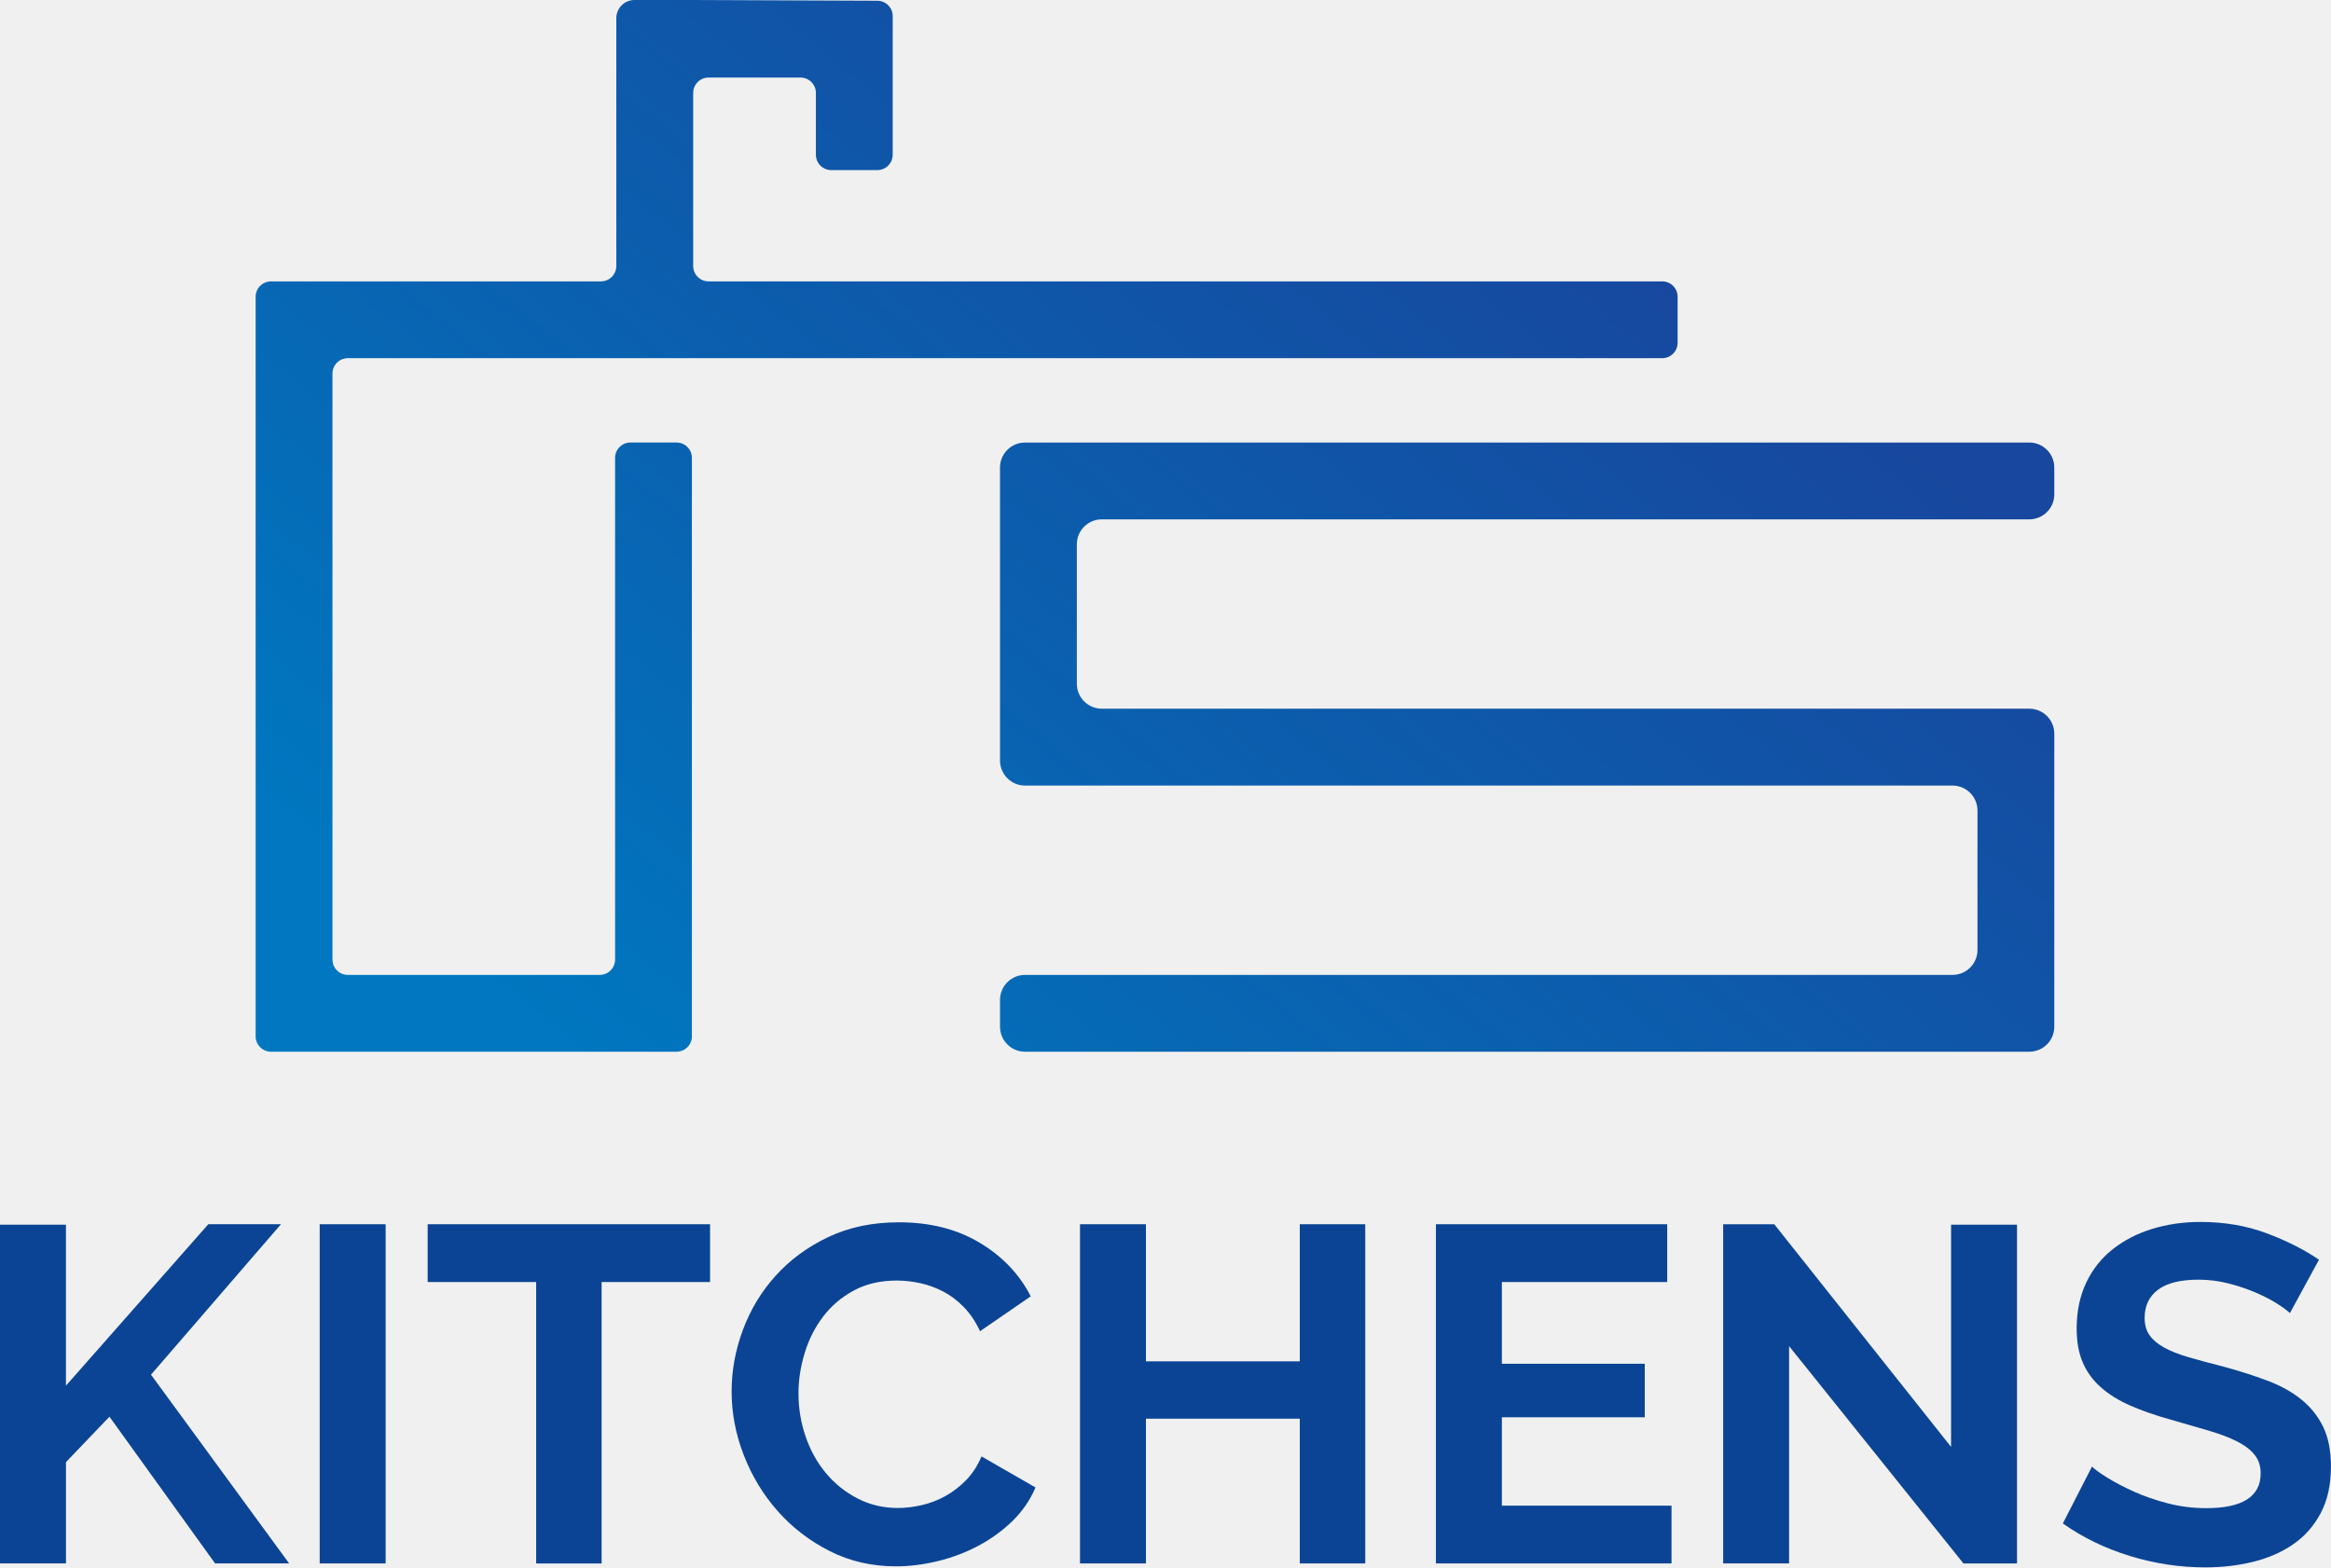
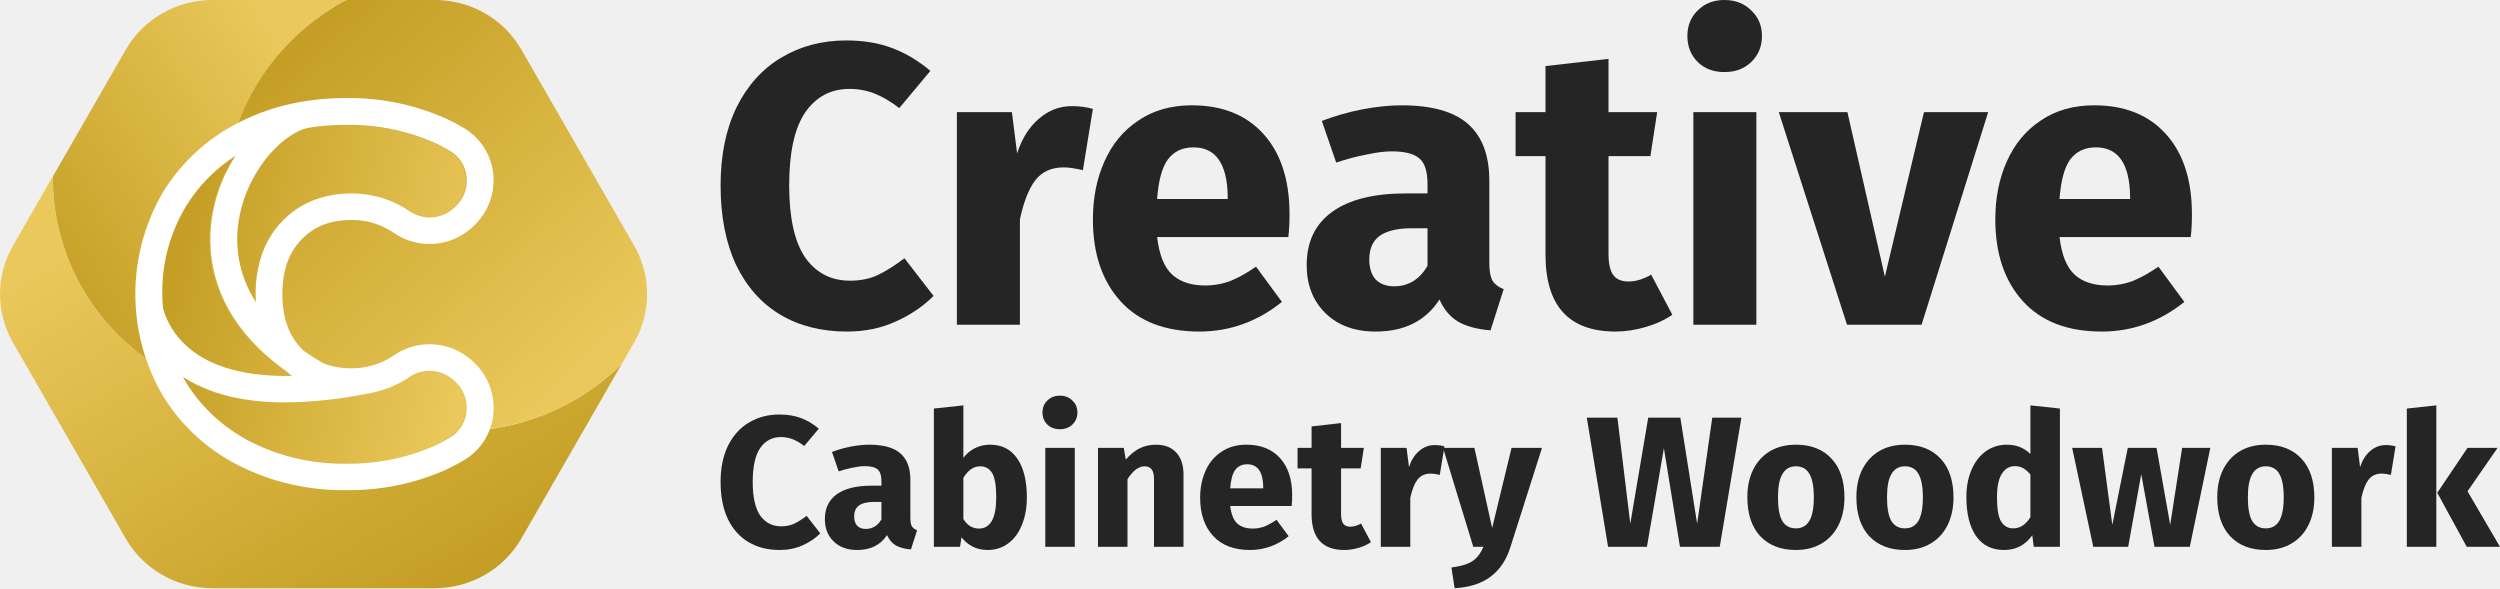
- <svg xmlns="http://www.w3.org/2000/svg" xmlns:xlink="http://www.w3.org/1999/xlink" id="_Слой_2" data-name="Слой 2" viewBox="0 0 531.32 357.3">
+ <svg xmlns="http://www.w3.org/2000/svg" width="170" height="40" viewBox="0 0 170 40" fill="none">
+   <path d="M52.999 28.186C53.55 28.186 54.036 28.267 54.46 28.427C54.891 28.587 55.298 28.828 55.678 29.149L54.688 30.328C54.426 30.125 54.168 29.973 53.914 29.872C53.66 29.77 53.389 29.72 53.101 29.72C52.509 29.72 52.039 29.969 51.692 30.467C51.353 30.966 51.184 31.735 51.184 32.774C51.184 33.796 51.353 34.556 51.692 35.055C52.039 35.545 52.517 35.79 53.127 35.79C53.448 35.79 53.74 35.731 54.002 35.612C54.265 35.486 54.548 35.308 54.853 35.08L55.78 36.271C55.45 36.601 55.048 36.871 54.574 37.082C54.108 37.294 53.592 37.399 53.025 37.399C52.212 37.399 51.505 37.222 50.904 36.867C50.303 36.512 49.834 35.988 49.495 35.296C49.165 34.594 49 33.754 49 32.774C49 31.819 49.169 30.995 49.508 30.302C49.855 29.61 50.329 29.086 50.93 28.731C51.539 28.368 52.229 28.186 52.999 28.186Z" fill="#252525" />
+   <path d="M61.905 35.232C61.905 35.486 61.939 35.672 62.007 35.79C62.083 35.908 62.202 35.997 62.362 36.056L61.944 37.361C61.529 37.327 61.19 37.239 60.928 37.095C60.665 36.943 60.462 36.706 60.318 36.385C59.878 37.061 59.201 37.399 58.287 37.399C57.618 37.399 57.085 37.205 56.687 36.816C56.289 36.428 56.09 35.921 56.09 35.296C56.09 34.561 56.361 33.999 56.903 33.61C57.445 33.221 58.228 33.027 59.252 33.027H59.937V32.736C59.937 32.339 59.853 32.068 59.684 31.925C59.514 31.773 59.218 31.697 58.795 31.697C58.575 31.697 58.308 31.73 57.995 31.798C57.682 31.857 57.36 31.942 57.03 32.051L56.573 30.733C56.996 30.573 57.428 30.45 57.868 30.366C58.316 30.281 58.731 30.239 59.112 30.239C60.077 30.239 60.784 30.438 61.233 30.835C61.681 31.232 61.905 31.828 61.905 32.622V35.232ZM58.871 35.967C59.328 35.967 59.684 35.752 59.937 35.321V34.13H59.442C58.985 34.13 58.642 34.21 58.414 34.37C58.194 34.531 58.084 34.78 58.084 35.118C58.084 35.389 58.151 35.6 58.287 35.752C58.431 35.895 58.625 35.967 58.871 35.967Z" fill="#252525" />
+   <path d="M67.325 30.239C68.129 30.239 68.747 30.556 69.179 31.19C69.611 31.815 69.826 32.694 69.826 33.825C69.826 34.518 69.716 35.135 69.496 35.676C69.285 36.217 68.976 36.639 68.569 36.943C68.171 37.247 67.698 37.399 67.147 37.399C66.783 37.399 66.449 37.323 66.144 37.171C65.848 37.019 65.594 36.808 65.382 36.538L65.281 37.184H63.503V27.781L65.509 27.565V31.139C65.713 30.86 65.971 30.64 66.284 30.48C66.606 30.319 66.953 30.239 67.325 30.239ZM66.563 35.942C67.35 35.942 67.744 35.236 67.744 33.825C67.744 33.023 67.651 32.47 67.465 32.165C67.278 31.861 67.008 31.709 66.652 31.709C66.204 31.709 65.823 31.971 65.509 32.495V35.296C65.636 35.498 65.789 35.659 65.966 35.777C66.153 35.887 66.352 35.942 66.563 35.942Z" fill="#252525" />
+   <path d="M73.085 30.455V37.184H71.079V30.455H73.085ZM72.07 26.906C72.417 26.906 72.7 27.016 72.92 27.236C73.149 27.447 73.263 27.717 73.263 28.047C73.263 28.376 73.149 28.651 72.92 28.87C72.7 29.082 72.417 29.187 72.07 29.187C71.723 29.187 71.439 29.082 71.219 28.87C70.999 28.651 70.889 28.376 70.889 28.047C70.889 27.717 70.999 27.447 71.219 27.236C71.439 27.016 71.723 26.906 72.07 26.906Z" fill="#252525" />
+   <path d="M78.611 30.239C79.195 30.239 79.653 30.417 79.983 30.771C80.313 31.126 80.478 31.625 80.478 32.267V37.184H78.472V32.609C78.472 32.271 78.417 32.039 78.307 31.912C78.205 31.777 78.048 31.709 77.837 31.709C77.43 31.709 77.041 32.001 76.669 32.584V37.184H74.663V30.455H76.415L76.555 31.253C76.842 30.915 77.151 30.662 77.481 30.493C77.82 30.324 78.197 30.239 78.611 30.239Z" fill="#252525" />
+   <path d="M87.869 33.686C87.869 33.965 87.856 34.206 87.831 34.408H83.654C83.722 34.974 83.882 35.372 84.136 35.6C84.39 35.828 84.742 35.942 85.19 35.942C85.461 35.942 85.723 35.895 85.977 35.803C86.231 35.701 86.506 35.549 86.803 35.346L87.628 36.462C86.841 37.087 85.965 37.399 85 37.399C83.908 37.399 83.07 37.078 82.486 36.436C81.902 35.794 81.61 34.932 81.61 33.851C81.61 33.167 81.732 32.554 81.978 32.013C82.223 31.464 82.583 31.033 83.057 30.721C83.531 30.4 84.098 30.239 84.758 30.239C85.732 30.239 86.494 30.543 87.044 31.152C87.594 31.76 87.869 32.605 87.869 33.686ZM85.901 33.116C85.884 32.085 85.52 31.57 84.809 31.57C84.462 31.57 84.191 31.697 83.997 31.95C83.811 32.203 83.696 32.622 83.654 33.205H85.901V33.116Z" fill="#252525" />
+   <path d="M93.224 36.867C92.979 37.036 92.691 37.167 92.361 37.26C92.039 37.353 91.718 37.399 91.396 37.399C89.923 37.391 89.187 36.58 89.187 34.966V31.849H88.234V30.455H89.187V28.997L91.193 28.769V30.455H92.742L92.526 31.849H91.193V34.941C91.193 35.253 91.243 35.477 91.345 35.612C91.447 35.748 91.607 35.815 91.828 35.815C92.056 35.815 92.297 35.743 92.551 35.6L93.224 36.867Z" fill="#252525" />
+   <path d="M97.55 30.265C97.796 30.265 98.02 30.294 98.223 30.353L97.906 32.292C97.652 32.233 97.449 32.203 97.297 32.203C96.899 32.203 96.594 32.343 96.382 32.622C96.179 32.892 96.018 33.302 95.9 33.851V37.184H93.894V30.455H95.646L95.811 31.76C95.963 31.295 96.192 30.932 96.497 30.67C96.81 30.4 97.161 30.265 97.55 30.265Z" fill="#252525" />
+   <path d="M102.71 37.197C102.439 38.067 101.995 38.734 101.377 39.199C100.767 39.672 99.946 39.938 98.914 39.997L98.698 38.59C99.341 38.506 99.815 38.362 100.12 38.16C100.433 37.957 100.683 37.632 100.869 37.184H100.183L98.126 30.455H100.26L101.466 35.904L102.786 30.455H104.856L102.71 37.197Z" fill="#252525" />
+   <path d="M118.415 28.402L116.942 37.184H114.237L113.145 30.48L111.99 37.184H109.349L107.902 28.402H109.984L110.86 35.612L112.079 28.402H114.263L115.405 35.612L116.434 28.402H118.415Z" fill="#252525" />
+   <path d="M122.121 30.239C123.154 30.239 123.962 30.556 124.546 31.19C125.13 31.815 125.422 32.694 125.422 33.825C125.422 34.544 125.287 35.173 125.016 35.714C124.753 36.246 124.372 36.66 123.873 36.956C123.382 37.251 122.798 37.399 122.121 37.399C121.097 37.399 120.288 37.087 119.696 36.462C119.112 35.828 118.82 34.945 118.82 33.813C118.82 33.095 118.951 32.47 119.213 31.937C119.484 31.397 119.865 30.978 120.356 30.683C120.855 30.387 121.444 30.239 122.121 30.239ZM122.121 31.709C121.715 31.709 121.41 31.882 121.207 32.229C121.004 32.567 120.902 33.095 120.902 33.813C120.902 34.548 120.999 35.084 121.194 35.422C121.397 35.76 121.706 35.929 122.121 35.929C122.527 35.929 122.832 35.76 123.035 35.422C123.238 35.076 123.34 34.544 123.34 33.825C123.34 33.09 123.238 32.554 123.035 32.216C122.84 31.878 122.536 31.709 122.121 31.709Z" fill="#252525" />
+   <path d="M129.536 30.239C130.568 30.239 131.377 30.556 131.961 31.19C132.545 31.815 132.837 32.694 132.837 33.825C132.837 34.544 132.701 35.173 132.431 35.714C132.168 36.246 131.787 36.66 131.288 36.956C130.797 37.251 130.213 37.399 129.536 37.399C128.511 37.399 127.703 37.087 127.111 36.462C126.527 35.828 126.234 34.945 126.234 33.813C126.234 33.095 126.366 32.47 126.628 31.937C126.899 31.397 127.28 30.978 127.771 30.683C128.27 30.387 128.858 30.239 129.536 30.239ZM129.536 31.709C129.129 31.709 128.825 31.882 128.621 32.229C128.418 32.567 128.317 33.095 128.317 33.813C128.317 34.548 128.414 35.084 128.609 35.422C128.812 35.76 129.121 35.929 129.536 35.929C129.942 35.929 130.247 35.76 130.45 35.422C130.653 35.076 130.755 34.544 130.755 33.825C130.755 33.09 130.653 32.554 130.45 32.216C130.255 31.878 129.95 31.709 129.536 31.709Z" fill="#252525" />
+   <path d="M140.074 27.781V37.184H138.296L138.195 36.398C137.721 37.066 137.082 37.399 136.277 37.399C135.439 37.399 134.8 37.078 134.36 36.436C133.929 35.794 133.713 34.915 133.713 33.8C133.713 33.116 133.827 32.503 134.056 31.963C134.284 31.422 134.606 31 135.02 30.695C135.444 30.391 135.926 30.239 136.468 30.239C137.111 30.239 137.644 30.45 138.068 30.873V27.565L140.074 27.781ZM136.9 35.929C137.365 35.929 137.755 35.676 138.068 35.169V32.267C137.907 32.072 137.742 31.929 137.573 31.836C137.412 31.743 137.225 31.697 137.014 31.697C136.641 31.697 136.345 31.87 136.125 32.216C135.905 32.562 135.795 33.095 135.795 33.813C135.795 34.599 135.888 35.148 136.074 35.46C136.269 35.773 136.544 35.929 136.9 35.929Z" fill="#252525" />
+   <path d="M150.302 30.455L148.906 37.184H146.506L145.605 32.242L144.716 37.184H142.342L140.907 30.455H142.938L143.637 35.688L144.69 30.455H146.646L147.573 35.688L148.385 30.455H150.302Z" fill="#252525" />
+   <path d="M154.074 30.239C155.106 30.239 155.915 30.556 156.499 31.19C157.083 31.815 157.375 32.694 157.375 33.825C157.375 34.544 157.239 35.173 156.969 35.714C156.706 36.246 156.325 36.66 155.826 36.956C155.335 37.251 154.751 37.399 154.074 37.399C153.05 37.399 152.241 37.087 151.649 36.462C151.065 35.828 150.773 34.945 150.773 33.813C150.773 33.095 150.904 32.47 151.166 31.937C151.437 31.397 151.818 30.978 152.309 30.683C152.808 30.387 153.397 30.239 154.074 30.239ZM154.074 31.709C153.667 31.709 153.363 31.882 153.16 32.229C152.956 32.567 152.855 33.095 152.855 33.813C152.855 34.548 152.952 35.084 153.147 35.422C153.35 35.76 153.659 35.929 154.074 35.929C154.48 35.929 154.785 35.76 154.988 35.422C155.191 35.076 155.293 34.544 155.293 33.825C155.293 33.09 155.191 32.554 154.988 32.216C154.793 31.878 154.488 31.709 154.074 31.709Z" fill="#252525" />
+   <path d="M162.225 30.265C162.47 30.265 162.695 30.294 162.898 30.353L162.58 32.292C162.326 32.233 162.123 32.203 161.971 32.203C161.573 32.203 161.268 32.343 161.057 32.622C160.854 32.892 160.693 33.302 160.574 33.851V37.184H158.568V30.455H160.32L160.485 31.76C160.638 31.295 160.866 30.932 161.171 30.67C161.484 30.4 161.836 30.265 162.225 30.265Z" fill="#252525" />
+   <path d="M165.67 27.565V37.184H163.664V27.781L165.67 27.565ZM169.835 30.455L167.791 33.407L170 37.184H167.74L165.734 33.509L167.791 30.455H169.835Z" fill="#252525" />
+   <path d="M57.543 2.75C58.718 2.75 59.757 2.923 60.661 3.267C61.583 3.612 62.451 4.13 63.265 4.819L61.15 7.352C60.589 6.916 60.038 6.589 59.495 6.372C58.953 6.154 58.374 6.045 57.76 6.045C56.494 6.045 55.491 6.58 54.749 7.651C54.026 8.722 53.664 10.374 53.664 12.607C53.664 14.803 54.026 16.437 54.749 17.508C55.491 18.561 56.512 19.087 57.814 19.087C58.501 19.087 59.125 18.96 59.685 18.706C60.245 18.434 60.851 18.053 61.502 17.563L63.482 20.122C62.777 20.83 61.918 21.411 60.905 21.865C59.911 22.319 58.808 22.546 57.597 22.546C55.861 22.546 54.352 22.164 53.068 21.402C51.784 20.639 50.781 19.514 50.058 18.026C49.353 16.519 49 14.713 49 12.607C49 10.556 49.362 8.786 50.085 7.297C50.826 5.809 51.839 4.683 53.122 3.921C54.424 3.14 55.897 2.75 57.543 2.75Z" fill="#252525" />
+   <path d="M72.878 7.216C73.402 7.216 73.881 7.279 74.315 7.406L73.637 11.572C73.095 11.445 72.661 11.382 72.336 11.382C71.486 11.382 70.835 11.681 70.383 12.28C69.949 12.861 69.606 13.742 69.353 14.921V22.083H65.068V7.624H68.81L69.163 10.429C69.488 9.43 69.976 8.65 70.627 8.087C71.296 7.506 72.046 7.216 72.878 7.216Z" fill="#252525" />
+   <path d="M87.688 14.567C87.688 15.166 87.661 15.684 87.606 16.119H78.684C78.829 17.336 79.172 18.189 79.715 18.679C80.257 19.169 81.007 19.414 81.966 19.414C82.544 19.414 83.105 19.314 83.647 19.115C84.189 18.897 84.777 18.57 85.41 18.134L87.172 20.53C85.491 21.874 83.62 22.546 81.559 22.546C79.227 22.546 77.437 21.856 76.189 20.476C74.942 19.096 74.318 17.245 74.318 14.921C74.318 13.451 74.58 12.135 75.104 10.973C75.629 9.793 76.397 8.868 77.409 8.196C78.422 7.506 79.633 7.161 81.043 7.161C83.123 7.161 84.75 7.815 85.925 9.122C87.1 10.429 87.688 12.244 87.688 14.567ZM83.484 13.342C83.448 11.127 82.671 10.02 81.152 10.02C80.411 10.02 79.832 10.293 79.416 10.837C79.019 11.382 78.775 12.28 78.684 13.533H83.484V13.342Z" fill="#252525" />
+   <path d="M101.274 17.889C101.274 18.434 101.347 18.833 101.491 19.087C101.654 19.341 101.907 19.532 102.251 19.659L101.356 22.464C100.47 22.391 99.747 22.201 99.186 21.892C98.626 21.565 98.192 21.057 97.885 20.367C96.944 21.819 95.498 22.546 93.545 22.546C92.117 22.546 90.978 22.128 90.128 21.293C89.279 20.458 88.854 19.369 88.854 18.026C88.854 16.446 89.432 15.239 90.589 14.404C91.746 13.569 93.419 13.152 95.606 13.152H97.071V12.525C97.071 11.672 96.89 11.091 96.528 10.783C96.167 10.456 95.534 10.293 94.63 10.293C94.16 10.293 93.591 10.365 92.922 10.51C92.253 10.637 91.566 10.819 90.861 11.055L89.884 8.223C90.788 7.878 91.71 7.615 92.65 7.433C93.609 7.252 94.495 7.161 95.308 7.161C97.369 7.161 98.879 7.588 99.837 8.441C100.795 9.294 101.274 10.574 101.274 12.28V17.889ZM94.793 19.469C95.769 19.469 96.528 19.006 97.071 18.08V15.52H96.013C95.037 15.52 94.305 15.693 93.817 16.038C93.347 16.383 93.111 16.918 93.111 17.644C93.111 18.225 93.256 18.679 93.545 19.006C93.853 19.314 94.269 19.469 94.793 19.469Z" fill="#252525" />
+   <path d="M113.718 21.402C113.194 21.765 112.579 22.046 111.874 22.246C111.187 22.446 110.5 22.546 109.813 22.546C106.667 22.527 105.094 20.785 105.094 17.317V10.619H103.06V7.624H105.094V4.493L109.379 4.003V7.624H112.688L112.227 10.619H109.379V17.263C109.379 17.935 109.488 18.416 109.704 18.706C109.921 18.997 110.265 19.142 110.735 19.142C111.223 19.142 111.738 18.988 112.281 18.679L113.718 21.402Z" fill="#252525" />
+   <path d="M119.433 7.624V22.083H115.149V7.624H119.433ZM117.264 0C118.005 0 118.611 0.236 119.081 0.708C119.569 1.162 119.813 1.743 119.813 2.451C119.813 3.159 119.569 3.748 119.081 4.22C118.611 4.674 118.005 4.901 117.264 4.901C116.523 4.901 115.917 4.674 115.447 4.22C114.977 3.748 114.742 3.159 114.742 2.451C114.742 1.743 114.977 1.162 115.447 0.708C115.917 0.236 116.523 0 117.264 0Z" fill="#252525" />
+   <path d="M135.196 7.624L130.667 22.083H125.596L120.958 7.624H125.623L128.172 18.815L130.83 7.624H135.196Z" fill="#252525" />
+   <path d="M149.051 14.567C149.051 15.166 149.024 15.684 148.969 16.119H140.047C140.192 17.336 140.535 18.189 141.078 18.679C141.62 19.169 142.37 19.414 143.329 19.414C143.907 19.414 144.468 19.314 145.01 19.115C145.552 18.897 146.14 18.57 146.773 18.134L148.535 20.53C146.854 21.874 144.983 22.546 142.922 22.546C140.589 22.546 138.8 21.856 137.552 20.476C136.305 19.096 135.681 17.245 135.681 14.921C135.681 13.451 135.943 12.135 136.467 10.973C136.992 9.793 137.76 8.868 138.772 8.196C139.785 7.506 140.996 7.161 142.406 7.161C144.486 7.161 146.113 7.815 147.288 9.122C148.463 10.429 149.051 12.244 149.051 14.567ZM144.847 13.342C144.811 11.127 144.034 10.02 142.515 10.02C141.774 10.02 141.195 10.293 140.779 10.837C140.382 11.382 140.138 12.28 140.047 13.533H144.847V13.342Z" fill="#252525" />
+   <g clip-path="url(#clip0_1043_681)">
+     <path d="M42.275 24.756L35.45 36.623C34.86 37.648 34.004 38.501 32.969 39.094C31.935 39.687 30.759 40 29.562 40H14.439C13.241 40 12.065 39.687 11.03 39.093C9.996 38.499 9.14 37.646 8.549 36.62L0.88 23.287C0.303 22.284 0 21.152 0 20C0 18.848 0.303 17.716 0.88 16.713L3.587 12C3.587 12.023 3.587 12.044 3.587 12.067C3.585 14.344 4.102 16.594 5.099 18.649C6.095 20.704 7.548 22.513 9.348 23.943C9.508 24.076 9.672 24.196 9.837 24.316C10.674 24.932 11.573 25.462 12.52 25.897C13.2 26.213 13.902 26.477 14.621 26.689C17.223 27.456 19.982 27.541 22.627 26.933C22.723 26.993 22.819 27.052 22.916 27.109C25.374 28.567 28.189 29.337 31.058 29.333H31.069C31.776 29.335 32.482 29.291 33.183 29.2L33.25 29.191C36.67 28.724 39.84 27.167 42.275 24.756Z" fill="url(#paint0_linear_1043_681)" />
+     <path d="M22.63 26.933C19.986 27.541 17.226 27.456 14.625 26.689C13.905 26.477 13.201 26.213 12.521 25.897C11.574 25.462 10.675 24.932 9.838 24.316C9.673 24.196 9.509 24.071 9.349 23.943C7.549 22.513 6.098 20.703 5.102 18.648C4.106 16.593 3.591 14.344 3.594 12.067C3.594 12.044 3.594 12.023 3.594 12L6.758 6.501L8.553 3.38C9.143 2.354 9.999 1.5 11.034 0.907C12.069 0.313 13.245 3.45662e-05 14.442 0H23.56C22.069 0.793 20.717 1.817 19.556 3.033C19.039 3.57 18.563 4.143 18.13 4.748C17.34 5.85 16.699 7.048 16.224 8.313C15.906 9.155 15.664 10.022 15.502 10.905C15.458 11.136 15.42 11.368 15.389 11.603C14.973 14.574 15.436 17.6 16.721 20.32C18.006 23.039 20.06 25.336 22.636 26.936L22.63 26.933Z" fill="url(#paint1_linear_1043_681)" />
+     <path d="M43.122 23.287L42.277 24.753C39.841 27.162 36.671 28.718 33.252 29.183L33.184 29.192C32.484 29.283 31.778 29.328 31.071 29.325H31.06C28.191 29.328 25.376 28.559 22.918 27.101C22.821 27.044 22.725 26.985 22.628 26.925C20.054 25.326 18.002 23.03 16.716 20.312C15.431 17.595 14.968 14.57 15.381 11.6C15.413 11.365 15.451 11.133 15.495 10.903C15.657 10.019 15.899 9.152 16.217 8.311C16.692 7.046 17.333 5.847 18.123 4.745C18.555 4.141 19.032 3.568 19.548 3.031C20.711 1.815 22.065 0.792 23.558 2.01511e-06H29.57C30.036 -0 30.501 0.047 30.957 0.143C31.898 0.336 32.786 0.725 33.562 1.283C34.338 1.842 34.984 2.556 35.458 3.38L43.127 16.713C43.703 17.716 44.005 18.849 44.004 20.001C44.003 21.153 43.699 22.285 43.122 23.287Z" fill="url(#paint2_linear_1043_681)" />
+     <path d="M19.789 25.568C16.042 25.644 13.867 24.677 12.601 23.515C11.85 22.834 11.304 21.962 11.024 20.995C10.986 20.666 10.969 20.335 10.97 20.004C10.938 17.912 11.491 15.852 12.569 14.049C13.321 12.822 14.314 11.755 15.489 10.911C15.639 10.801 15.793 10.697 15.948 10.597C15.948 10.597 15.917 10.651 15.874 10.715C15.83 10.779 15.822 10.803 15.786 10.86L15.667 11.053V11.071C15.564 11.248 15.468 11.428 15.376 11.611C14.861 12.636 14.514 13.736 14.348 14.868C13.996 17.268 14.274 21.615 19.441 25.268C19.552 25.374 19.668 25.474 19.789 25.568Z" fill="url(#paint3_linear_1043_681)" />
+     <path d="M31.662 27.965V27.973C31.632 28.337 31.513 28.689 31.317 28.999C31.241 29.119 31.154 29.232 31.056 29.337C30.904 29.5 30.729 29.641 30.536 29.755C30.144 29.992 29.737 30.205 29.317 30.392C27.464 31.18 25.462 31.57 23.443 31.535C21.205 31.567 18.994 31.06 17 30.058C16.084 29.589 15.236 28.999 14.482 28.305C13.739 27.619 13.097 26.836 12.572 25.978L12.527 25.902C12.476 25.814 12.426 25.726 12.376 25.627C12.426 25.659 12.474 25.694 12.527 25.723C12.798 25.895 13.079 26.05 13.369 26.187C13.778 26.384 14.199 26.552 14.631 26.692C15.972 27.113 17.369 27.337 18.776 27.359H19.405C20.582 27.348 21.758 27.263 22.925 27.107C23.52 27.027 24.114 26.928 24.705 26.811C24.867 26.783 25.03 26.753 25.191 26.718C25.268 26.703 25.347 26.687 25.417 26.667L25.54 26.638C26.337 26.443 27.092 26.109 27.769 25.651C28.206 25.345 28.736 25.193 29.272 25.219C29.808 25.245 30.32 25.449 30.724 25.797L30.86 25.907C31.152 26.16 31.379 26.479 31.522 26.835C31.664 27.192 31.719 27.578 31.68 27.959L31.662 27.965Z" fill="url(#paint4_linear_1043_681)" />
+     <path d="M31.511 13.174C31.475 13.266 31.432 13.355 31.384 13.441C31.25 13.693 31.07 13.919 30.853 14.107L30.726 14.22C30.321 14.566 29.809 14.769 29.273 14.796C28.737 14.822 28.207 14.67 27.769 14.365C26.623 13.582 25.262 13.163 23.867 13.165C21.919 13.165 20.322 13.802 19.119 15.061C18.463 15.746 17.975 16.57 17.692 17.47C17.439 18.291 17.316 19.146 17.327 20.003C17.327 20.195 17.338 20.38 17.348 20.562C16.295 18.948 15.871 17.012 16.157 15.114C16.581 12.194 18.495 9.748 20.255 8.92C20.403 8.848 20.555 8.787 20.711 8.737V8.746C20.763 8.728 20.813 8.714 20.862 8.701C21.712 8.562 22.572 8.493 23.434 8.494C25.452 8.46 27.454 8.85 29.307 9.637C29.726 9.824 30.132 10.035 30.525 10.269C30.843 10.457 31.11 10.717 31.306 11.027C31.502 11.337 31.62 11.688 31.652 12.052C31.696 12.431 31.648 12.816 31.511 13.174Z" fill="url(#paint5_linear_1043_681)" />
+     <path d="M32.133 24.555L32.007 24.443C31.296 23.829 30.398 23.466 29.456 23.413C28.513 23.361 27.579 23.62 26.803 24.152C25.959 24.736 24.952 25.047 23.921 25.043C23.275 25.053 22.632 24.945 22.024 24.724C21.541 24.448 21.084 24.159 20.652 23.858C20.601 23.809 20.549 23.762 20.499 23.711C19.63 22.797 19.202 21.59 19.202 19.997C19.202 18.405 19.625 17.202 20.495 16.293C21.364 15.384 22.471 14.957 23.917 14.957C24.948 14.952 25.954 15.263 26.798 15.848C27.575 16.379 28.508 16.639 29.451 16.586C30.394 16.533 31.292 16.17 32.002 15.556L32.129 15.442C32.629 14.998 33.018 14.445 33.264 13.826C33.51 13.207 33.606 12.54 33.546 11.878C33.49 11.231 33.28 10.607 32.932 10.056C32.585 9.505 32.11 9.043 31.547 8.708C31.09 8.435 30.616 8.19 30.128 7.976C28.04 7.079 25.783 6.632 23.507 6.666C22.512 6.663 21.518 6.747 20.538 6.915H20.517C19.018 7.169 17.568 7.65 16.217 8.341C14.089 9.422 12.307 11.066 11.069 13.09C9.846 15.191 9.203 17.572 9.203 19.995C9.203 22.419 9.846 24.8 11.069 26.9C12.306 28.924 14.089 30.567 16.217 31.645C18.472 32.785 20.974 33.363 23.507 33.329C25.784 33.363 28.042 32.919 30.133 32.026C30.62 31.809 31.094 31.564 31.552 31.291C32.115 30.957 32.59 30.496 32.937 29.945C33.284 29.394 33.495 28.77 33.55 28.123C33.611 27.46 33.514 26.793 33.268 26.173C33.022 25.554 32.634 25 32.133 24.555ZM20.779 8.74C20.831 8.722 20.88 8.708 20.93 8.695C21.782 8.556 22.643 8.487 23.507 8.488C25.524 8.453 27.526 8.843 29.38 9.631C29.801 9.817 30.21 10.029 30.606 10.263C30.922 10.451 31.19 10.711 31.385 11.02C31.581 11.33 31.7 11.681 31.732 12.045C31.771 12.427 31.718 12.811 31.576 13.168C31.435 13.525 31.209 13.843 30.919 14.097L30.79 14.208C30.385 14.556 29.874 14.758 29.338 14.785C28.802 14.811 28.273 14.659 27.835 14.353C26.688 13.57 25.326 13.152 23.933 13.155C21.984 13.155 20.387 13.792 19.184 15.05C18.529 15.736 18.041 16.56 17.758 17.46C17.503 18.282 17.377 19.138 17.386 19.997C17.386 20.189 17.397 20.374 17.408 20.556C16.355 18.944 15.932 17.007 16.217 15.108C16.64 12.188 18.555 9.742 20.315 8.913C20.465 8.842 20.62 8.781 20.779 8.731V8.74ZM11.035 20.006C11.002 17.911 11.555 15.847 12.635 14.043C13.485 12.656 14.639 11.476 16.014 10.591C16.014 10.591 15.982 10.644 15.94 10.709C15.897 10.773 15.888 10.796 15.852 10.854L15.732 11.047V11.063C15.055 12.236 14.605 13.524 14.408 14.861C14.056 17.258 14.333 21.608 19.501 25.263C19.614 25.368 19.727 25.466 19.855 25.562C16.106 25.637 13.932 24.671 12.666 23.508C11.916 22.828 11.37 21.956 11.089 20.989C11.051 20.657 11.035 20.331 11.035 19.997V20.006ZM31.728 27.967C31.697 28.331 31.578 28.683 31.382 28.993C31.186 29.303 30.919 29.562 30.601 29.749C30.207 29.987 29.797 30.2 29.376 30.386C27.522 31.174 25.52 31.564 23.502 31.529C21.265 31.562 19.054 31.055 17.059 30.052C16.143 29.584 15.296 28.994 14.54 28.299C13.798 27.614 13.155 26.831 12.63 25.971C12.562 25.858 12.499 25.749 12.434 25.622C12.484 25.653 12.533 25.689 12.585 25.718C12.856 25.889 13.137 26.044 13.428 26.181C14.921 26.903 16.726 27.295 18.834 27.359C18.936 27.359 19.04 27.359 19.145 27.359H19.463C21.242 27.341 23.015 27.157 24.759 26.811C24.922 26.783 25.084 26.752 25.246 26.718C25.323 26.702 25.401 26.686 25.471 26.666L25.595 26.637C26.391 26.442 27.146 26.108 27.823 25.651C28.262 25.345 28.791 25.193 29.326 25.219C29.862 25.245 30.374 25.448 30.779 25.796L30.907 25.907C31.2 26.16 31.426 26.478 31.569 26.834C31.712 27.191 31.766 27.577 31.728 27.958V27.967Z" fill="white" />
+   </g>
  <defs>
-     <style>
-       .cls-1 {
-         fill: url(#_Безымянный_градиент_132);
-       }
- 
-       .cls-1, .cls-2, .cls-3 {
-         stroke-width: 0px;
-       }
- 
-       .cls-2 {
-         fill: url(#_Безымянный_градиент_132-2);
-       }
- 
-       .cls-3 {
-         fill: #0b4494;
-       }
-     </style>
-     <linearGradient id="_Безымянный_градиент_132" data-name="Безымянный градиент 132" x1="226.71" y1="319.06" x2="417.63" y2="85.14" gradientUnits="userSpaceOnUse">
-       <stop offset="0" stop-color="#0077c0" />
-       <stop offset=".39" stop-color="#0963b1" />
-       <stop offset="1" stop-color="#17479e" />
+     <linearGradient id="paint0_linear_1043_681" x1="6.115" y1="16.05" x2="22.484" y2="43.888" gradientUnits="userSpaceOnUse">
+       <stop stop-color="#EAC85B" />
+       <stop offset="1" stop-color="#C59F25" />
    </linearGradient>
-     <linearGradient id="_Безымянный_градиент_132-2" data-name="Безымянный градиент 132" x1="102.3" y1="217.52" x2="293.22" y2="-16.4" xlink:href="#_Безымянный_градиент_132" />
+     <linearGradient id="paint1_linear_1043_681" x1="20.583" y1="5.101" x2="1.778" y2="17.297" gradientUnits="userSpaceOnUse">
+       <stop stop-color="#EAC85B" />
+       <stop offset="1" stop-color="#C59F25" />
+     </linearGradient>
+     <linearGradient id="paint2_linear_1043_681" x1="38.507" y1="26.183" x2="18.986" y2="4.613" gradientUnits="userSpaceOnUse">
+       <stop stop-color="#EAC85B" />
+       <stop offset="1" stop-color="#C59F25" />
+     </linearGradient>
+     <linearGradient id="paint3_linear_1043_681" x1="32.447" y1="21.458" x2="12.525" y2="16.827" gradientUnits="userSpaceOnUse">
+       <stop stop-color="#EAC85B" />
+       <stop offset="1" stop-color="#C59F25" />
+     </linearGradient>
+     <linearGradient id="paint4_linear_1043_681" x1="32.447" y1="21.458" x2="12.525" y2="16.827" gradientUnits="userSpaceOnUse">
+       <stop stop-color="#EAC85B" />
+       <stop offset="1" stop-color="#C59F25" />
+     </linearGradient>
+     <linearGradient id="paint5_linear_1043_681" x1="32.447" y1="21.458" x2="12.525" y2="16.827" gradientUnits="userSpaceOnUse">
+       <stop stop-color="#EAC85B" />
+       <stop offset="1" stop-color="#C59F25" />
+     </linearGradient>
+     <clipPath id="clip0_1043_681">
+       <rect width="44" height="40" fill="white" />
+     </clipPath>
  </defs>
-   <g id="_Слой_1-2" data-name="Слой 1">
-     <g>
-       <g>
-         <path class="cls-3" d="M0,356.43v-77.23h15.03v36.71l32.46-36.82h16.56l-29.63,34.31,31.48,43.02h-16.88l-24.07-33.44-9.91,10.35v23.09H0Z" />
-         <path class="cls-3" d="M72.87,356.43v-77.33h15.03v77.33h-15.03Z" />
-         <path class="cls-3" d="M161.86,292.28h-24.73v64.16h-14.92v-64.16h-24.73v-13.18h64.37v13.18Z" />
-         <path class="cls-3" d="M166.76,317.22c0-4.72.85-9.38,2.56-14,1.71-4.61,4.19-8.73,7.46-12.36,3.27-3.63,7.26-6.57,11.98-8.82,4.72-2.25,10.09-3.38,16.12-3.38,7.12,0,13.27,1.56,18.46,4.68,5.19,3.12,9.06,7.19,11.6,12.2l-11.55,7.95c-1.02-2.18-2.25-4.01-3.7-5.5-1.45-1.49-3.01-2.67-4.68-3.54-1.67-.87-3.41-1.51-5.23-1.91-1.82-.4-3.59-.6-5.34-.6-3.78,0-7.06.76-9.86,2.29-2.8,1.52-5.12,3.5-6.97,5.94-1.85,2.43-3.25,5.19-4.19,8.28-.94,3.09-1.42,6.15-1.42,9.2,0,3.41.54,6.7,1.63,9.86,1.09,3.16,2.63,5.94,4.63,8.33,2,2.4,4.39,4.32,7.19,5.77,2.79,1.45,5.86,2.18,9.2,2.18,1.74,0,3.56-.22,5.45-.65,1.89-.44,3.68-1.12,5.39-2.07,1.71-.94,3.28-2.16,4.74-3.65,1.45-1.49,2.61-3.28,3.49-5.39l12.31,7.08c-1.24,2.91-3,5.46-5.28,7.68-2.29,2.22-4.87,4.08-7.73,5.61-2.87,1.52-5.94,2.69-9.2,3.49-3.27.8-6.46,1.2-9.59,1.2-5.52,0-10.56-1.16-15.14-3.49-4.57-2.32-8.51-5.35-11.82-9.1-3.31-3.74-5.88-7.99-7.73-12.74-1.85-4.76-2.78-9.6-2.78-14.54Z" />
-         <path class="cls-3" d="M311.19,279.1v77.33h-14.92v-33h-35.07v33h-15.03v-77.33h15.03v31.26h35.07v-31.26h14.92Z" />
-         <path class="cls-3" d="M381,343.25v13.18h-53.7v-77.33h52.72v13.18h-37.69v18.63h32.57v12.2h-32.57v20.15h38.67Z" />
-         <path class="cls-3" d="M407.8,306.87v49.56h-15.03v-77.33h11.65l40.3,50.76v-50.65h15.03v77.23h-12.2l-39.76-49.56Z" />
-         <path class="cls-3" d="M521.95,299.36c-.51-.51-1.43-1.2-2.78-2.07-1.34-.87-2.98-1.72-4.9-2.56-1.92-.83-4.01-1.54-6.26-2.12-2.25-.58-4.54-.87-6.86-.87-4.14,0-7.23.76-9.26,2.29-2.03,1.52-3.05,3.67-3.05,6.43,0,1.6.38,2.92,1.14,3.98.76,1.05,1.87,1.98,3.32,2.78,1.45.8,3.28,1.53,5.5,2.18,2.21.65,4.77,1.34,7.68,2.07,3.77,1.02,7.21,2.11,10.29,3.27,3.09,1.16,5.7,2.61,7.84,4.36,2.14,1.74,3.79,3.83,4.96,6.26,1.16,2.43,1.74,5.43,1.74,8.99,0,4.14-.78,7.68-2.34,10.62-1.56,2.94-3.67,5.32-6.32,7.13-2.65,1.82-5.7,3.14-9.15,3.98-3.45.83-7.06,1.25-10.84,1.25-5.81,0-11.55-.87-17.21-2.61-5.66-1.74-10.75-4.21-15.25-7.41l6.64-12.96c.65.65,1.83,1.51,3.54,2.56,1.71,1.05,3.72,2.11,6.05,3.16,2.32,1.05,4.9,1.94,7.73,2.67,2.83.73,5.74,1.09,8.71,1.09,8.28,0,12.42-2.65,12.42-7.95,0-1.67-.47-3.09-1.42-4.25-.94-1.16-2.29-2.18-4.03-3.05-1.74-.87-3.85-1.67-6.32-2.4-2.47-.73-5.23-1.52-8.28-2.4-3.7-1.02-6.92-2.12-9.64-3.32-2.72-1.2-4.99-2.61-6.81-4.25-1.82-1.63-3.18-3.52-4.08-5.66-.91-2.14-1.36-4.7-1.36-7.68,0-3.92.73-7.41,2.18-10.46,1.45-3.05,3.47-5.59,6.05-7.62,2.58-2.03,5.57-3.58,8.99-4.63,3.41-1.05,7.08-1.58,11-1.58,5.45,0,10.46.85,15.03,2.56,4.57,1.71,8.57,3.72,11.98,6.05l-6.64,12.2Z" />
-       </g>
-       <g>
-         <path class="cls-1" d="M468.25,112.7v-6.11c0-3.15-2.55-5.7-5.7-5.7h-228.91c-3.15,0-5.7,2.55-5.7,5.7v66.8c0,3.15,2.55,5.7,5.7,5.7h211.4c3.15,0,5.7,2.55,5.7,5.7v31.77c0,3.15-2.55,5.7-5.7,5.7h-211.4c-3.15,0-5.7,2.55-5.7,5.7v6.11c0,3.15,2.55,5.7,5.7,5.7h228.91c3.15,0,5.7-2.55,5.7-5.7v-66.8h0c0-3.15-2.55-5.7-5.7-5.7h-211.4c-3.15,0-5.7-2.55-5.7-5.7v-31.77c0-3.15,2.55-5.7,5.7-5.7h211.4c3.15,0,5.7-2.55,5.7-5.7Z" />
-         <path class="cls-2" d="M158,0l41.97.17c1.94,0,3.51,1.57,3.51,3.51h0v31.59c0,1.94-1.57,3.51-3.51,3.51h-10.49c-1.94,0-3.51-1.57-3.51-3.51v-14.08c0-1.94-1.57-3.51-3.51-3.51h-20.95c-1.94,0-3.51,1.57-3.51,3.51v39.45c0,1.94,1.57,3.51,3.51,3.51h217.37c1.94,0,3.51,1.57,3.51,3.51v10.49c0,1.94-1.57,3.51-3.51,3.51H79.29c-1.94,0-3.51,1.57-3.51,3.51v133.58c0,1.94,1.57,3.51,3.51,3.51h57.4c1.94,0,3.51-1.57,3.51-3.51v-114.36c0-1.94,1.57-3.51,3.51-3.51h10.49c1.94,0,3.51,1.57,3.51,3.51v131.87c0,1.94-1.57,3.51-3.51,3.51H61.78c-1.94,0-3.51-1.57-3.51-3.51V67.66c0-1.94,1.57-3.51,3.51-3.51h75.19c1.94,0,3.51-1.57,3.51-3.51V4.15c0-2.29,1.86-4.15,4.15-4.15h13.36Z" />
-       </g>
-     </g>
-   </g>
</svg>
